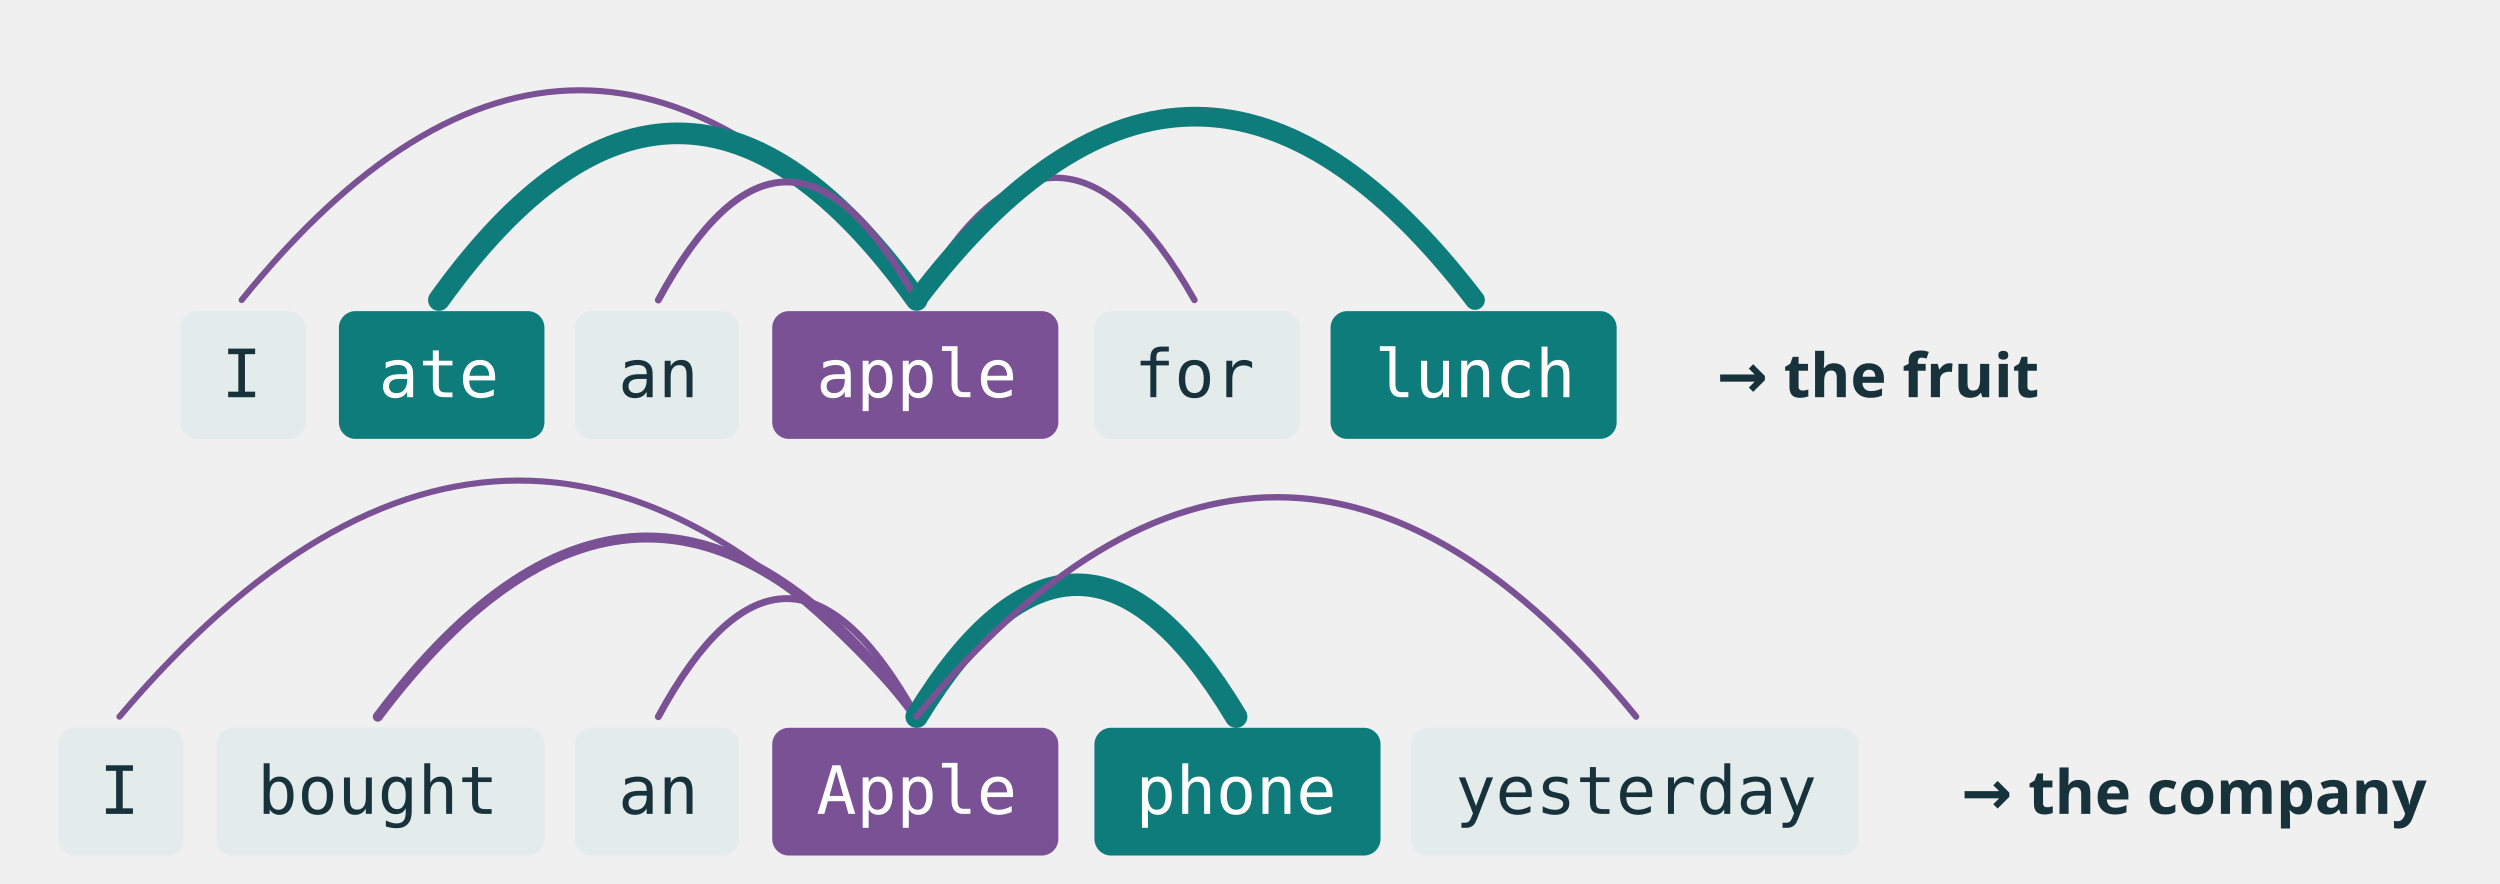
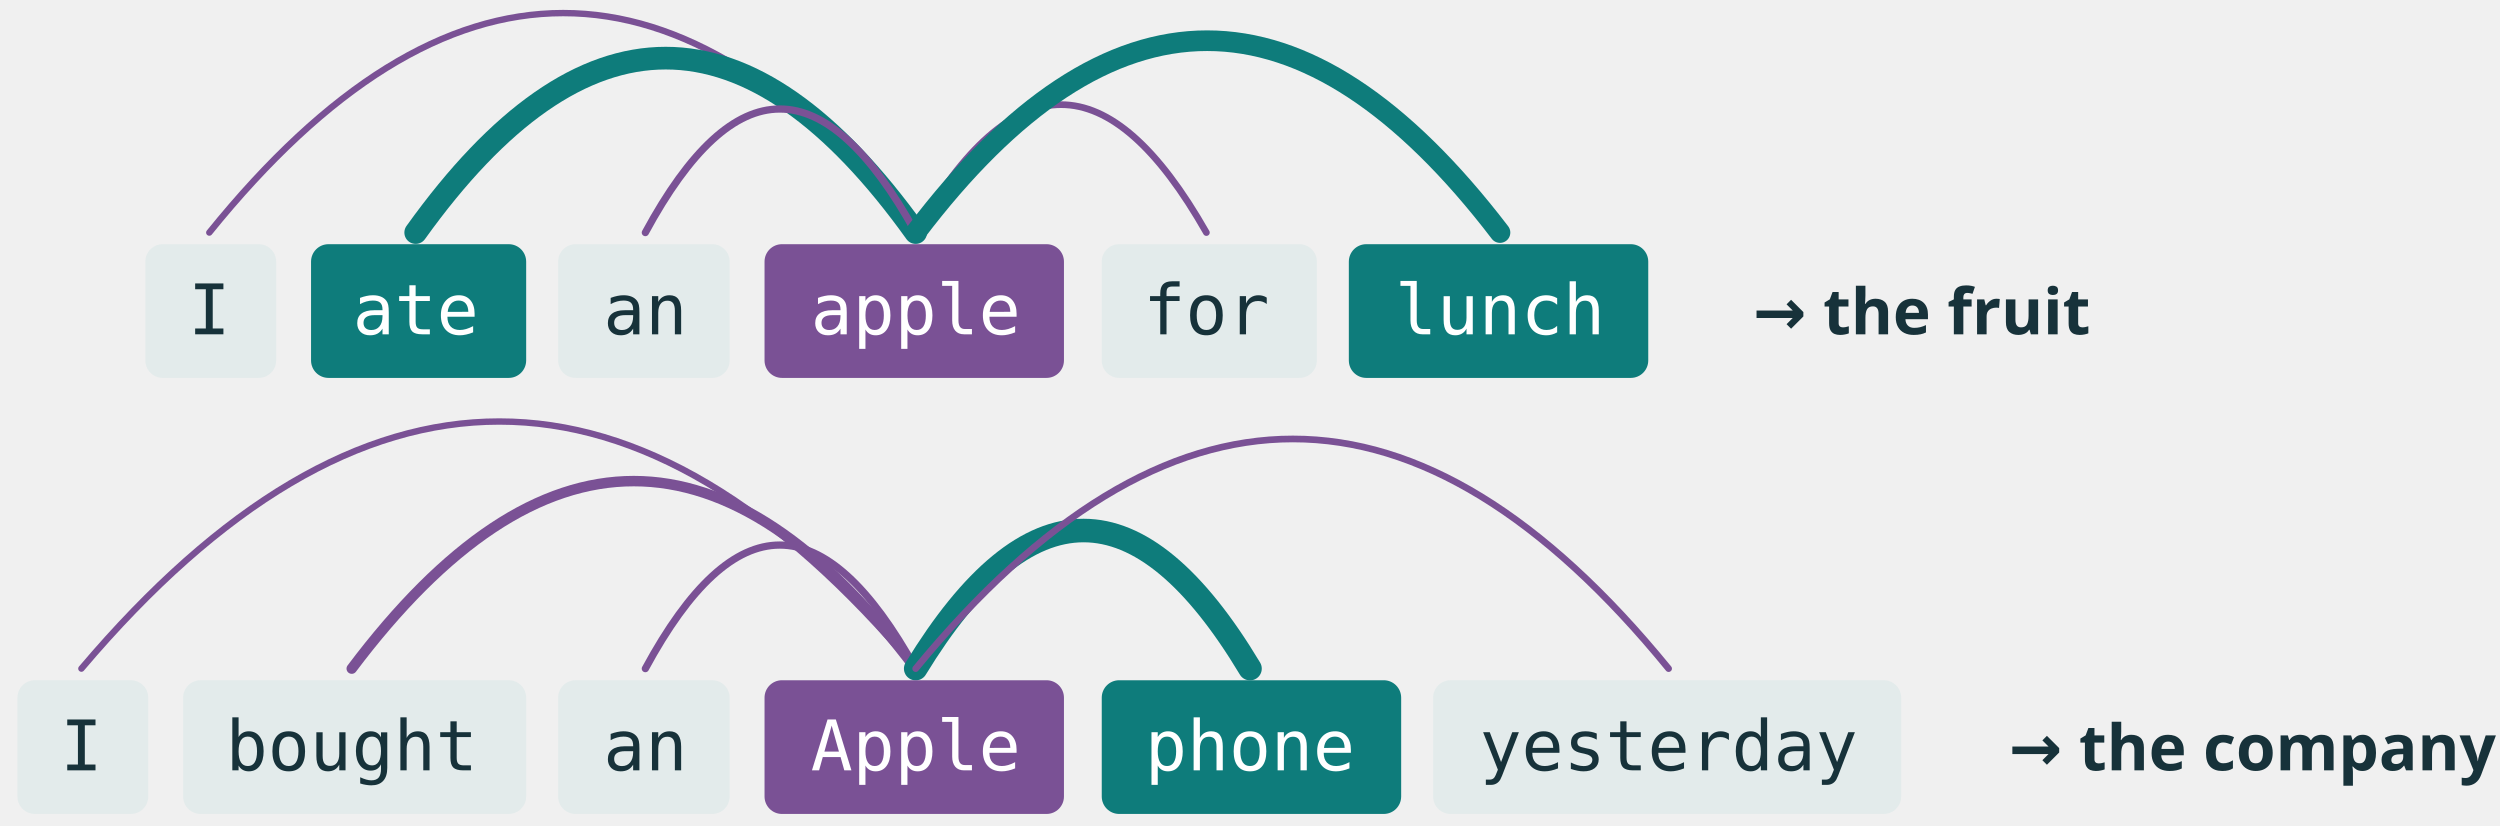
- <svg xmlns="http://www.w3.org/2000/svg" viewBox="0 0 900 318" role="img" aria-label="Attention from the token apple: in “I ate an apple for lunch” it pulls strongly from ate and lunch, meaning the fruit; in “I bought an Apple phone yesterday” it pulls strongly from phone, meaning the company">
+ <svg xmlns="http://www.w3.org/2000/svg" viewBox="15 28 860 284" role="img" aria-label="Attention from the token apple: in “I ate an apple for lunch” it pulls strongly from ate and lunch, meaning the fruit; in “I bought an Apple phone yesterday” it pulls strongly from phone, meaning the company">
  <style>
    .bg-base          { fill: #F5F7F7; }
    .bg-surface       { fill: #FFFFFF; }
    .bg-muted         { fill: #E3EBEB; }
    .text-primary     { fill: #17323A; }
    .text-secondary   { fill: #51707A; }
    .text-on-accent   { fill: #FFFFFF; }
    .accent-primary   { fill: #0E7C7B; }
    .accent-secondary { fill: #7A5195; }
    .accent-tertiary  { fill: #C2A14D; }
    .stroke-primary   { stroke: #0E7C7B; }
    .stroke-secondary { stroke: #7A5195; }
    .stroke-tertiary  { stroke: #C2A14D; }
    .stroke-strong    { stroke: #17323A; }
    .stroke-subtle    { stroke: #D3DFDF; }
  </style>
  <path d="M 330 108 Q 209 -43 87 108" class="stroke-secondary" stroke-width="2.2" stroke-linecap="round" fill="none" />
  <path d="M 330 108 Q 244 -12 158 108" class="stroke-primary" stroke-width="7.8" stroke-linecap="round" fill="none" />
  <path d="M 330 108 Q 283 23 237 108" class="stroke-secondary" stroke-width="2.5" stroke-linecap="round" fill="none" />
  <path d="M 330 108 Q 380 20 430 108" class="stroke-secondary" stroke-width="2.3" stroke-linecap="round" fill="none" />
  <path d="M 330 108 Q 430 -24 531 108" class="stroke-primary" stroke-width="7.1" stroke-linecap="round" fill="none" />
  <rect x="65" y="112" width="45" height="46" rx="6" class="bg-muted" />
  <text x="87" y="143" text-anchor="middle" font-family="monospace" font-size="24" font-weight="400" class="text-primary">I</text>
  <rect x="122" y="112" width="74" height="46" rx="6" class="accent-primary" />
  <text x="158" y="143" text-anchor="middle" font-family="monospace" font-size="24" font-weight="400" class="text-on-accent">ate</text>
  <rect x="207" y="112" width="59" height="46" rx="6" class="bg-muted" />
  <text x="237" y="143" text-anchor="middle" font-family="monospace" font-size="24" font-weight="400" class="text-primary">an</text>
  <rect x="278" y="112" width="103" height="46" rx="6" class="accent-secondary" />
  <text x="330" y="143" text-anchor="middle" font-family="monospace" font-size="24" font-weight="400" class="text-on-accent">apple</text>
  <rect x="394" y="112" width="74" height="46" rx="6" class="bg-muted" />
  <text x="430" y="143" text-anchor="middle" font-family="monospace" font-size="24" font-weight="400" class="text-primary">for</text>
  <rect x="479" y="112" width="103" height="46" rx="6" class="accent-primary" />
  <text x="531" y="143" text-anchor="middle" font-family="monospace" font-size="24" font-weight="400" class="text-on-accent">lunch</text>
  <text x="618" y="143" text-anchor="start" font-family="sans-serif" font-size="22" font-weight="700" class="text-primary">→ the fruit</text>
  <path d="M 330 258 Q 187 88 43 258" class="stroke-secondary" stroke-width="2.2" stroke-linecap="round" fill="none" />
  <path d="M 330 258 Q 233 129 136 258" class="stroke-secondary" stroke-width="3.6" stroke-linecap="round" fill="none" />
  <path d="M 330 258 Q 283 173 237 258" class="stroke-secondary" stroke-width="2.5" stroke-linecap="round" fill="none" />
  <path d="M 330 258 Q 388 163 445 258" class="stroke-primary" stroke-width="8.1" stroke-linecap="round" fill="none" />
  <path d="M 330 258 Q 460 100 589 258" class="stroke-secondary" stroke-width="2.3" stroke-linecap="round" fill="none" />
  <rect x="21" y="262" width="45" height="46" rx="6" class="bg-muted" />
  <text x="43" y="293" text-anchor="middle" font-family="monospace" font-size="24" font-weight="400" class="text-primary">I</text>
  <rect x="78" y="262" width="118" height="46" rx="6" class="bg-muted" />
  <text x="136" y="293" text-anchor="middle" font-family="monospace" font-size="24" font-weight="400" class="text-primary">bought</text>
  <rect x="207" y="262" width="59" height="46" rx="6" class="bg-muted" />
  <text x="237" y="293" text-anchor="middle" font-family="monospace" font-size="24" font-weight="400" class="text-primary">an</text>
  <rect x="278" y="262" width="103" height="46" rx="6" class="accent-secondary" />
  <text x="330" y="293" text-anchor="middle" font-family="monospace" font-size="24" font-weight="400" class="text-on-accent">Apple</text>
  <rect x="394" y="262" width="103" height="46" rx="6" class="accent-primary" />
  <text x="445" y="293" text-anchor="middle" font-family="monospace" font-size="24" font-weight="400" class="text-on-accent">phone</text>
  <rect x="508" y="262" width="161" height="46" rx="6" class="bg-muted" />
  <text x="589" y="293" text-anchor="middle" font-family="monospace" font-size="24" font-weight="400" class="text-primary">yesterday</text>
  <text x="706" y="293" text-anchor="start" font-family="sans-serif" font-size="22" font-weight="700" class="text-primary">→ the company</text>
</svg>
